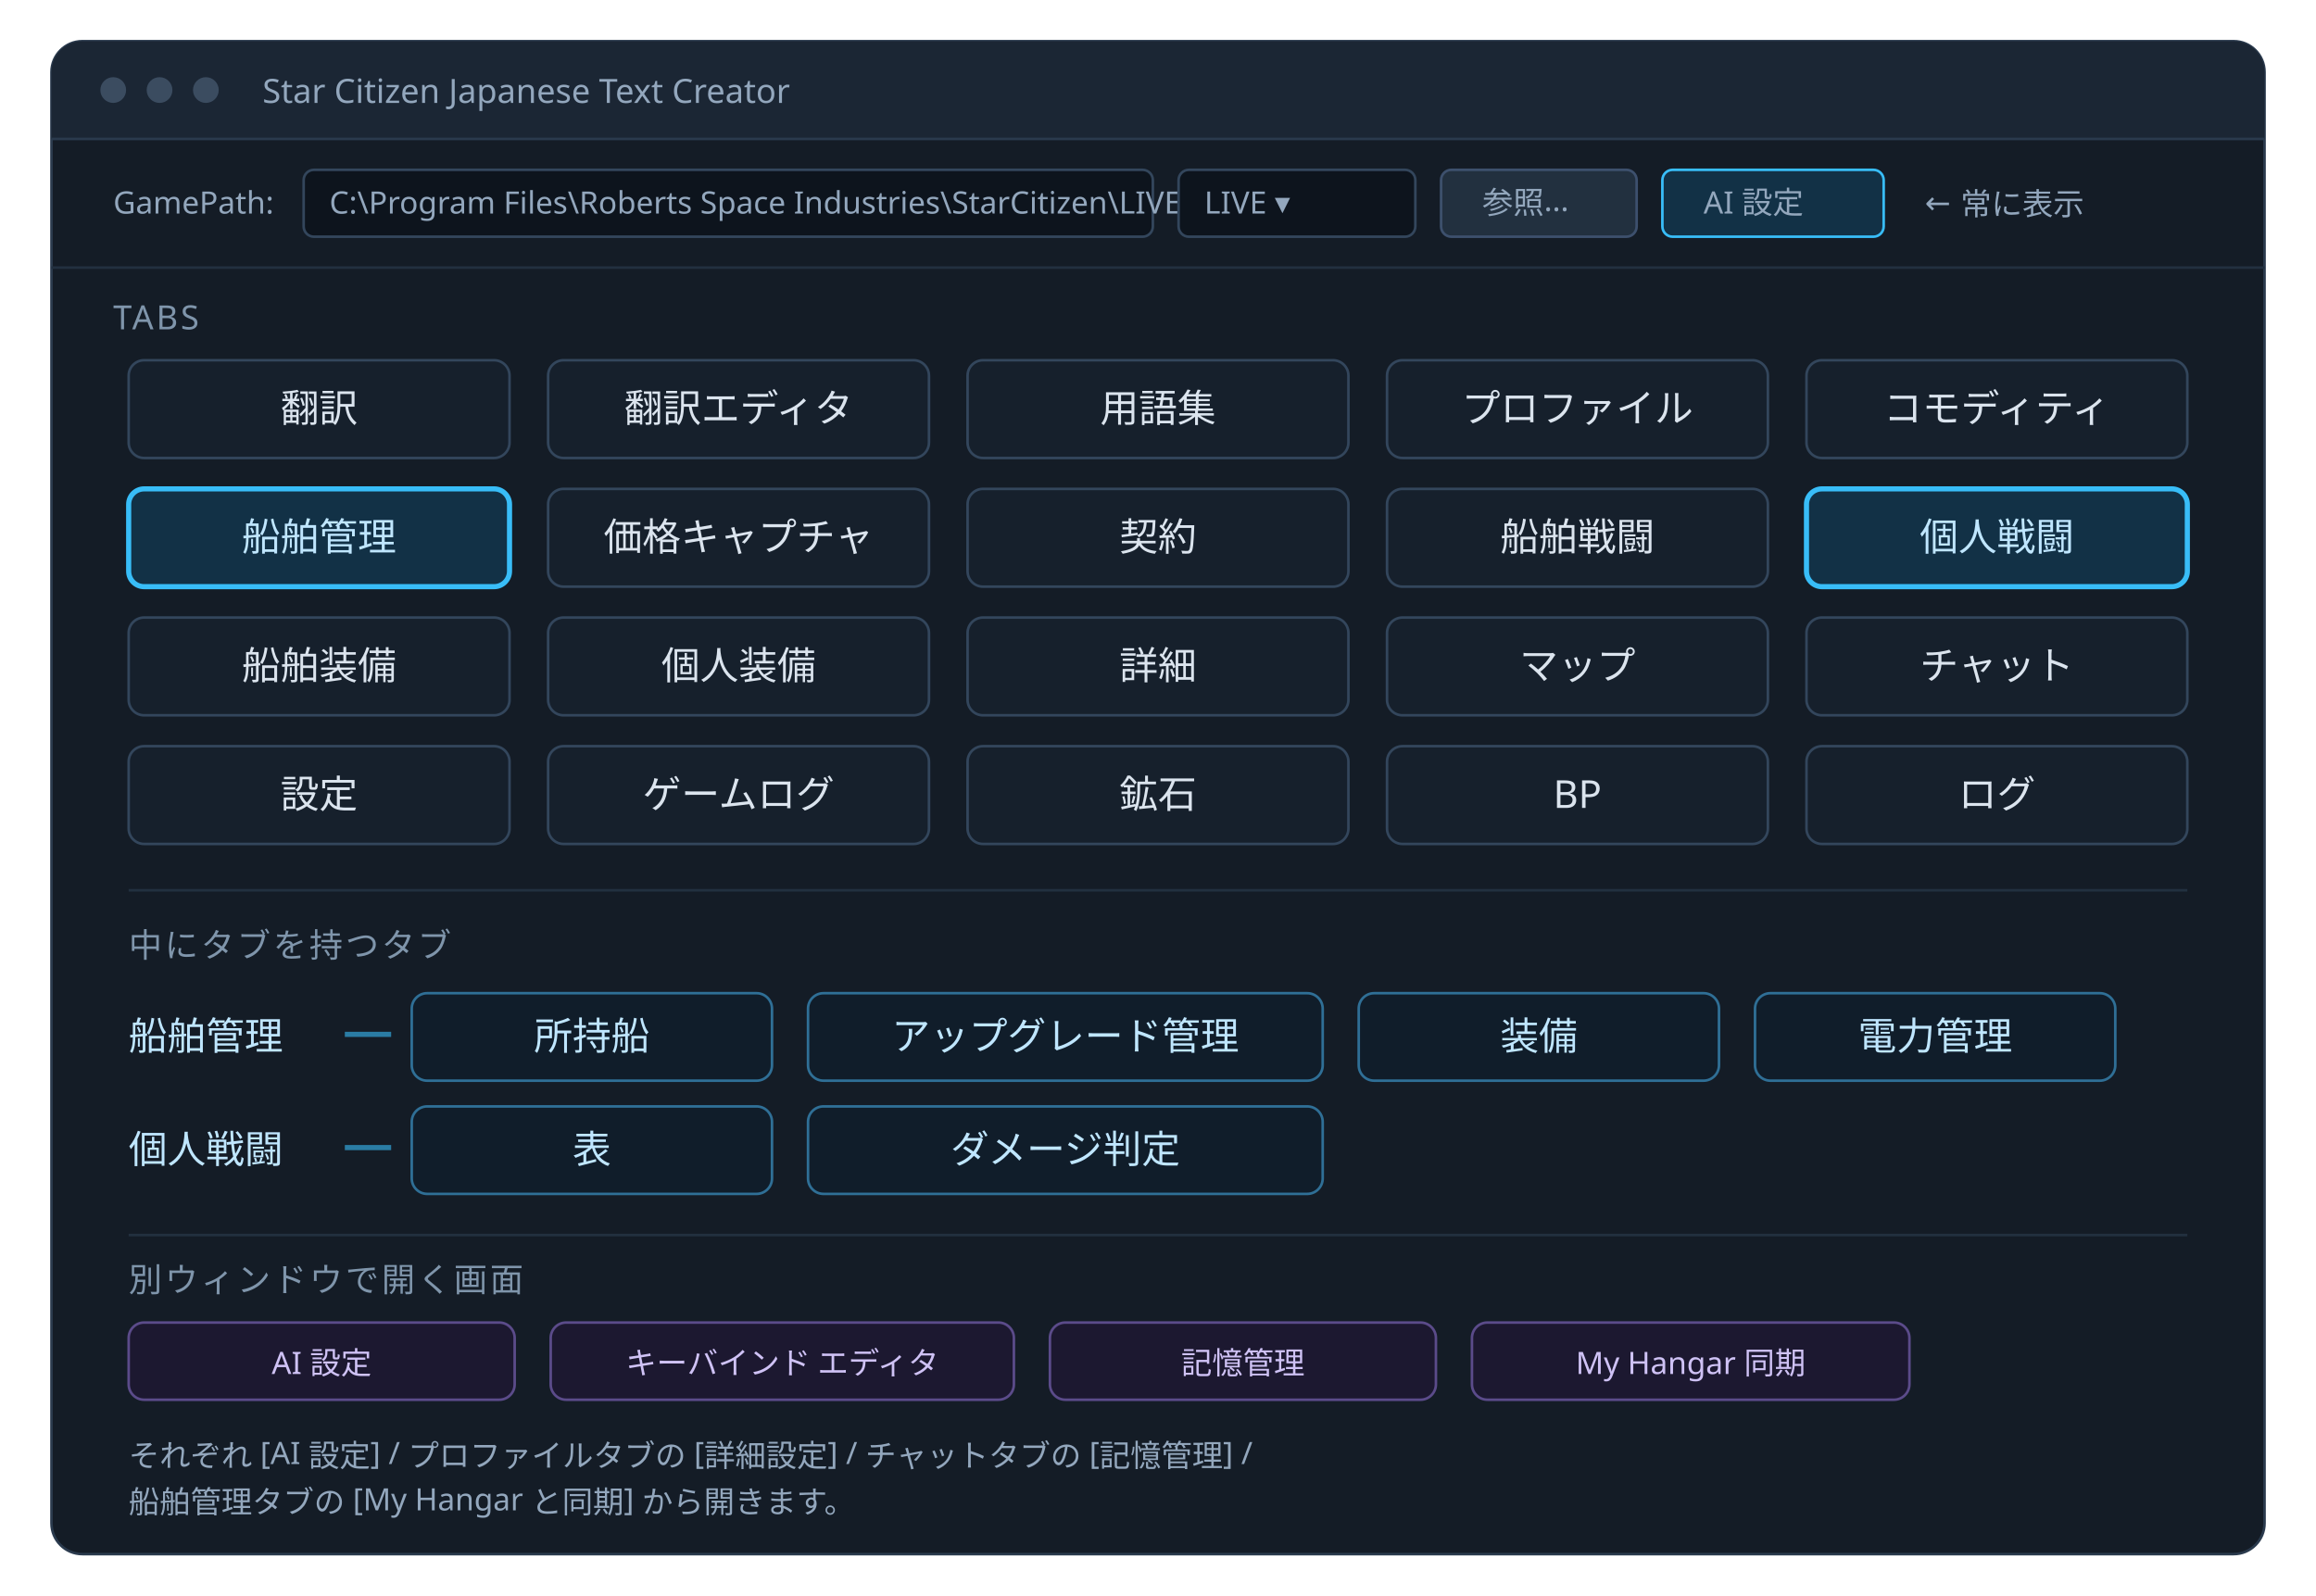
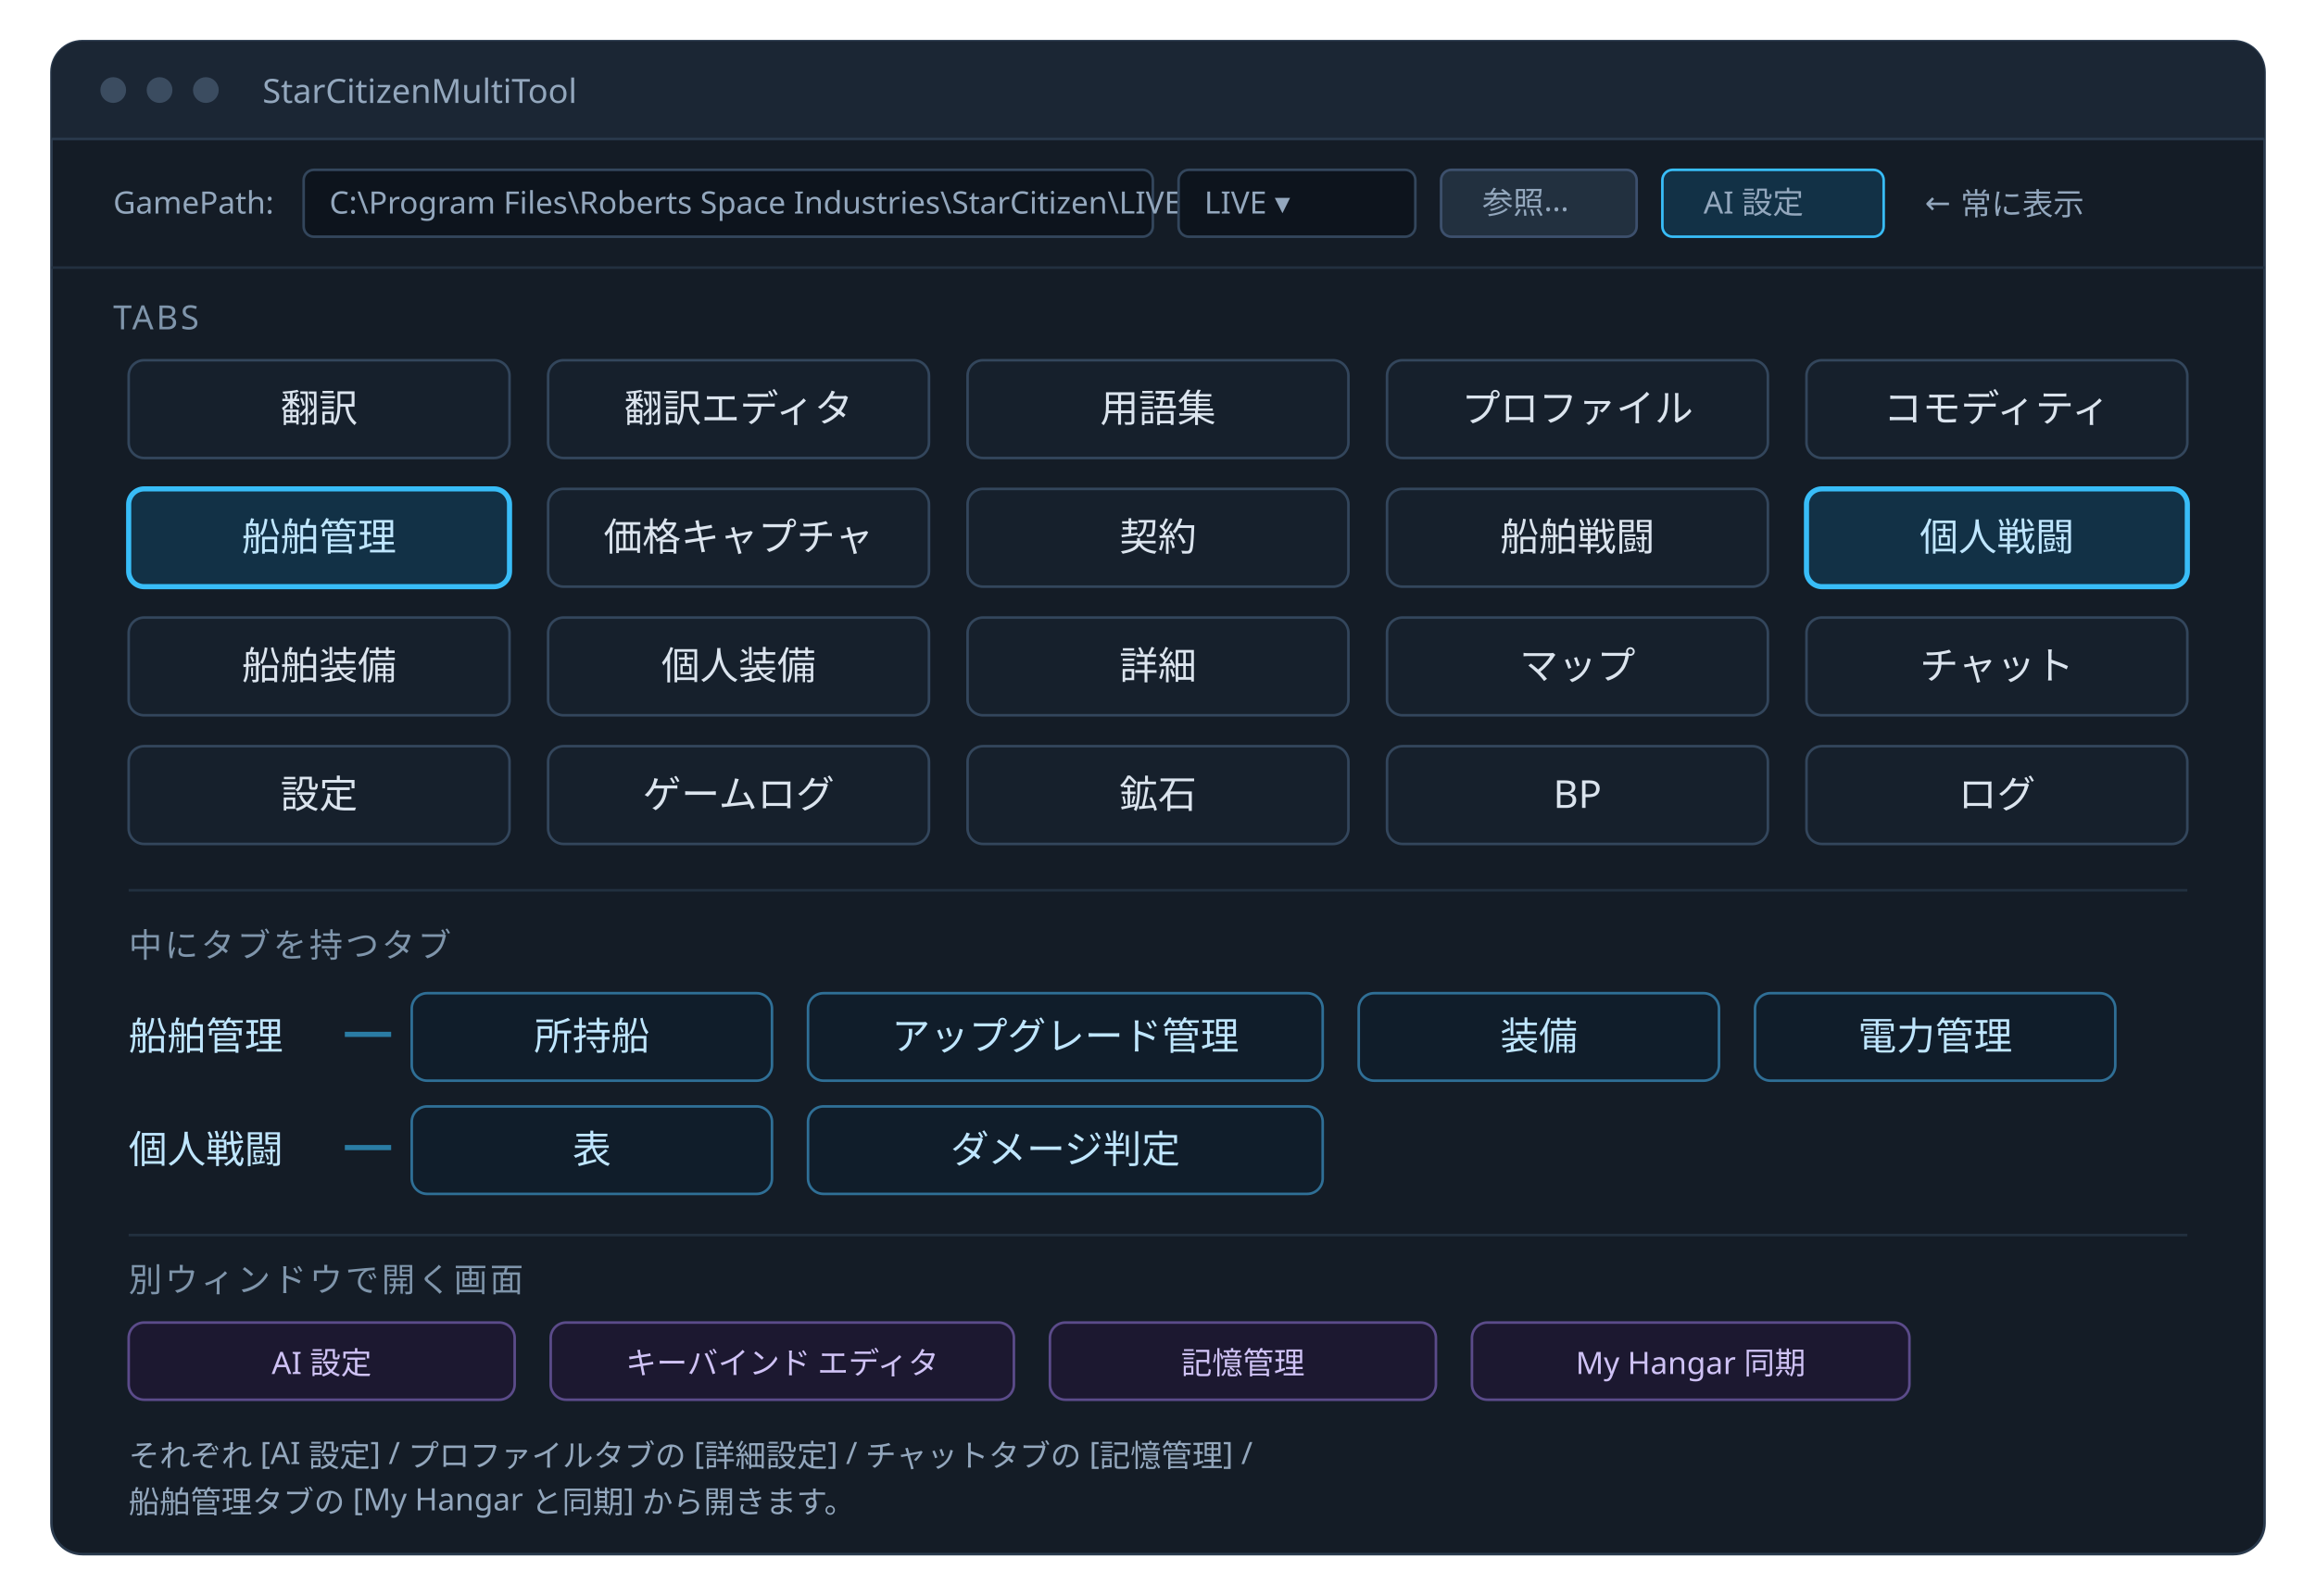
<svg xmlns="http://www.w3.org/2000/svg" viewBox="0 0 900 620" width="900" height="620" role="img" aria-labelledby="t d">
  <style>
    .f { font-family: "Segoe UI","Yu Gothic UI",Meiryo,sans-serif; }
    .lbl { font-size: 15px; fill: #dbe4ee; }
    .sm  { font-size: 12px; fill: #93a7bd; }
    .tt  { font-size: 13px; fill: #93a7bd; }
    .hd  { font-size: 13px; fill: #7f95ab; letter-spacing: .08em; }
  </style>
  <rect x="20" y="16" width="860" height="588" rx="12" fill="#141c26" stroke="#2a3a4d" />
  <path d="M20 28a12 12 0 0 1 12-12h836a12 12 0 0 1 12 12v26H20z" fill="#1b2634" />
  <circle cx="44" cy="35" r="5" fill="#3b4c60" />
  <circle cx="62" cy="35" r="5" fill="#3b4c60" />
  <circle cx="80" cy="35" r="5" fill="#3b4c60" />
-   <text class="f tt" x="102" y="40">Star Citizen Japanese Text Creator</text>
+   <text class="f tt" x="102" y="40">StarCitizenMultiTool</text>
  <line x1="20" y1="54" x2="880" y2="54" stroke="#2a3a4d" />
  <text class="f sm" x="44" y="83">GamePath:</text>
  <rect x="118" y="66" width="330" height="26" rx="4" fill="#0d141d" stroke="#33465c" />
  <text class="f sm" x="128" y="83">C:\Program Files\Roberts Space Industries\StarCitizen\LIVE</text>
  <rect x="458" y="66" width="92" height="26" rx="4" fill="#0d141d" stroke="#33465c" />
  <text class="f sm" x="468" y="83">LIVE ▾</text>
  <rect x="560" y="66" width="76" height="26" rx="4" fill="#22303f" stroke="#3d506d" />
  <text class="f sm" x="576" y="83">参照...</text>
  <rect x="646" y="66" width="86" height="26" rx="4" fill="#123146" stroke="#38bdf8" />
  <text class="f sm" x="662" y="83" fill="#8fd6ff">AI 設定</text>
  <text class="f sm" x="748" y="83" fill="#6f8399">← 常に表示</text>
  <line x1="20" y1="104" x2="880" y2="104" stroke="#22303f" />
  <text class="f hd" x="44" y="128">TABS</text>
  <g class="f lbl">
    <rect x="50" y="140" width="148" height="38" rx="6" fill="#16202c" stroke="#33465c" />
    <text x="124" y="164" text-anchor="middle">翻訳</text>
    <rect x="213" y="140" width="148" height="38" rx="6" fill="#16202c" stroke="#33465c" />
    <text x="287" y="164" text-anchor="middle">翻訳エディタ</text>
    <rect x="376" y="140" width="148" height="38" rx="6" fill="#16202c" stroke="#33465c" />
    <text x="450" y="164" text-anchor="middle">用語集</text>
    <rect x="539" y="140" width="148" height="38" rx="6" fill="#16202c" stroke="#33465c" />
    <text x="613" y="164" text-anchor="middle">プロファイル</text>
    <rect x="702" y="140" width="148" height="38" rx="6" fill="#16202c" stroke="#33465c" />
    <text x="776" y="164" text-anchor="middle">コモディティ</text>
    <rect x="50" y="190" width="148" height="38" rx="6" fill="#123146" stroke="#38bdf8" stroke-width="2" />
    <text x="124" y="214" text-anchor="middle" fill="#bfe6ff">船舶管理</text>
    <rect x="213" y="190" width="148" height="38" rx="6" fill="#16202c" stroke="#33465c" />
    <text x="287" y="214" text-anchor="middle">価格キャプチャ</text>
    <rect x="376" y="190" width="148" height="38" rx="6" fill="#16202c" stroke="#33465c" />
    <text x="450" y="214" text-anchor="middle">契約</text>
    <rect x="539" y="190" width="148" height="38" rx="6" fill="#16202c" stroke="#33465c" />
    <text x="613" y="214" text-anchor="middle">船舶戦闘</text>
    <rect x="702" y="190" width="148" height="38" rx="6" fill="#123146" stroke="#38bdf8" stroke-width="2" />
    <text x="776" y="214" text-anchor="middle" fill="#bfe6ff">個人戦闘</text>
    <rect x="50" y="240" width="148" height="38" rx="6" fill="#16202c" stroke="#33465c" />
    <text x="124" y="264" text-anchor="middle">船舶装備</text>
    <rect x="213" y="240" width="148" height="38" rx="6" fill="#16202c" stroke="#33465c" />
    <text x="287" y="264" text-anchor="middle">個人装備</text>
    <rect x="376" y="240" width="148" height="38" rx="6" fill="#16202c" stroke="#33465c" />
    <text x="450" y="264" text-anchor="middle">詳細</text>
    <rect x="539" y="240" width="148" height="38" rx="6" fill="#16202c" stroke="#33465c" />
    <text x="613" y="264" text-anchor="middle">マップ</text>
    <rect x="702" y="240" width="148" height="38" rx="6" fill="#16202c" stroke="#33465c" />
    <text x="776" y="264" text-anchor="middle">チャット</text>
    <rect x="50" y="290" width="148" height="38" rx="6" fill="#16202c" stroke="#33465c" />
    <text x="124" y="314" text-anchor="middle">設定</text>
    <rect x="213" y="290" width="148" height="38" rx="6" fill="#16202c" stroke="#33465c" />
    <text x="287" y="314" text-anchor="middle">ゲームログ</text>
    <rect x="376" y="290" width="148" height="38" rx="6" fill="#16202c" stroke="#33465c" />
    <text x="450" y="314" text-anchor="middle">鉱石</text>
    <rect x="539" y="290" width="148" height="38" rx="6" fill="#16202c" stroke="#33465c" />
    <text x="613" y="314" text-anchor="middle">BP</text>
    <rect x="702" y="290" width="148" height="38" rx="6" fill="#16202c" stroke="#33465c" />
    <text x="776" y="314" text-anchor="middle">ログ</text>
  </g>
  <line x1="50" y1="346" x2="850" y2="346" stroke="#22303f" />
  <text class="f hd" x="50" y="372">中にタブを持つタブ</text>
  <g class="f lbl">
    <text x="50" y="408" fill="#bfe6ff">船舶管理</text>
    <rect x="160" y="386" width="140" height="34" rx="6" fill="#101d2a" stroke="#2f6f96" />
    <text x="230" y="408" text-anchor="middle" fill="#bfe6ff">所持船</text>
    <rect x="314" y="386" width="200" height="34" rx="6" fill="#101d2a" stroke="#2f6f96" />
    <text x="414" y="408" text-anchor="middle" fill="#bfe6ff">アップグレード管理</text>
    <rect x="528" y="386" width="140" height="34" rx="6" fill="#101d2a" stroke="#2f6f96" />
    <text x="598" y="408" text-anchor="middle" fill="#bfe6ff">装備</text>
    <rect x="682" y="386" width="140" height="34" rx="6" fill="#101d2a" stroke="#2f6f96" />
    <text x="752" y="408" text-anchor="middle" fill="#bfe6ff">電力管理</text>
    <text x="50" y="452" fill="#bfe6ff">個人戦闘</text>
    <rect x="160" y="430" width="140" height="34" rx="6" fill="#101d2a" stroke="#2f6f96" />
    <text x="230" y="452" text-anchor="middle" fill="#bfe6ff">表</text>
    <rect x="314" y="430" width="200" height="34" rx="6" fill="#101d2a" stroke="#2f6f96" />
    <text x="414" y="452" text-anchor="middle" fill="#bfe6ff">ダメージ判定</text>
  </g>
  <path d="M134 402 L152 402 M134 446 L152 446" stroke="#38bdf8" stroke-width="2" fill="none" opacity=".6" />
  <line x1="50" y1="480" x2="850" y2="480" stroke="#22303f" />
  <text class="f hd" x="50" y="502">別ウィンドウで開く画面</text>
  <g class="f sm">
    <rect x="50" y="514" width="150" height="30" rx="6" fill="#1c1830" stroke="#5b4b8a" />
    <text x="125" y="534" text-anchor="middle" fill="#cfc2f5">AI 設定</text>
    <rect x="214" y="514" width="180" height="30" rx="6" fill="#1c1830" stroke="#5b4b8a" />
    <text x="304" y="534" text-anchor="middle" fill="#cfc2f5">キーバインド エディタ</text>
    <rect x="408" y="514" width="150" height="30" rx="6" fill="#1c1830" stroke="#5b4b8a" />
    <text x="483" y="534" text-anchor="middle" fill="#cfc2f5">記憶管理</text>
    <rect x="572" y="514" width="170" height="30" rx="6" fill="#1c1830" stroke="#5b4b8a" />
    <text x="657" y="534" text-anchor="middle" fill="#cfc2f5">My Hangar 同期</text>
  </g>
  <g class="f sm">
    <text x="50" y="570">それぞれ [AI 設定] / プロファイルタブの [詳細設定] / チャットタブの [記憶管理] /</text>
    <text x="50" y="588">船舶管理タブの [My Hangar と同期] から開きます。</text>
  </g>
</svg>
